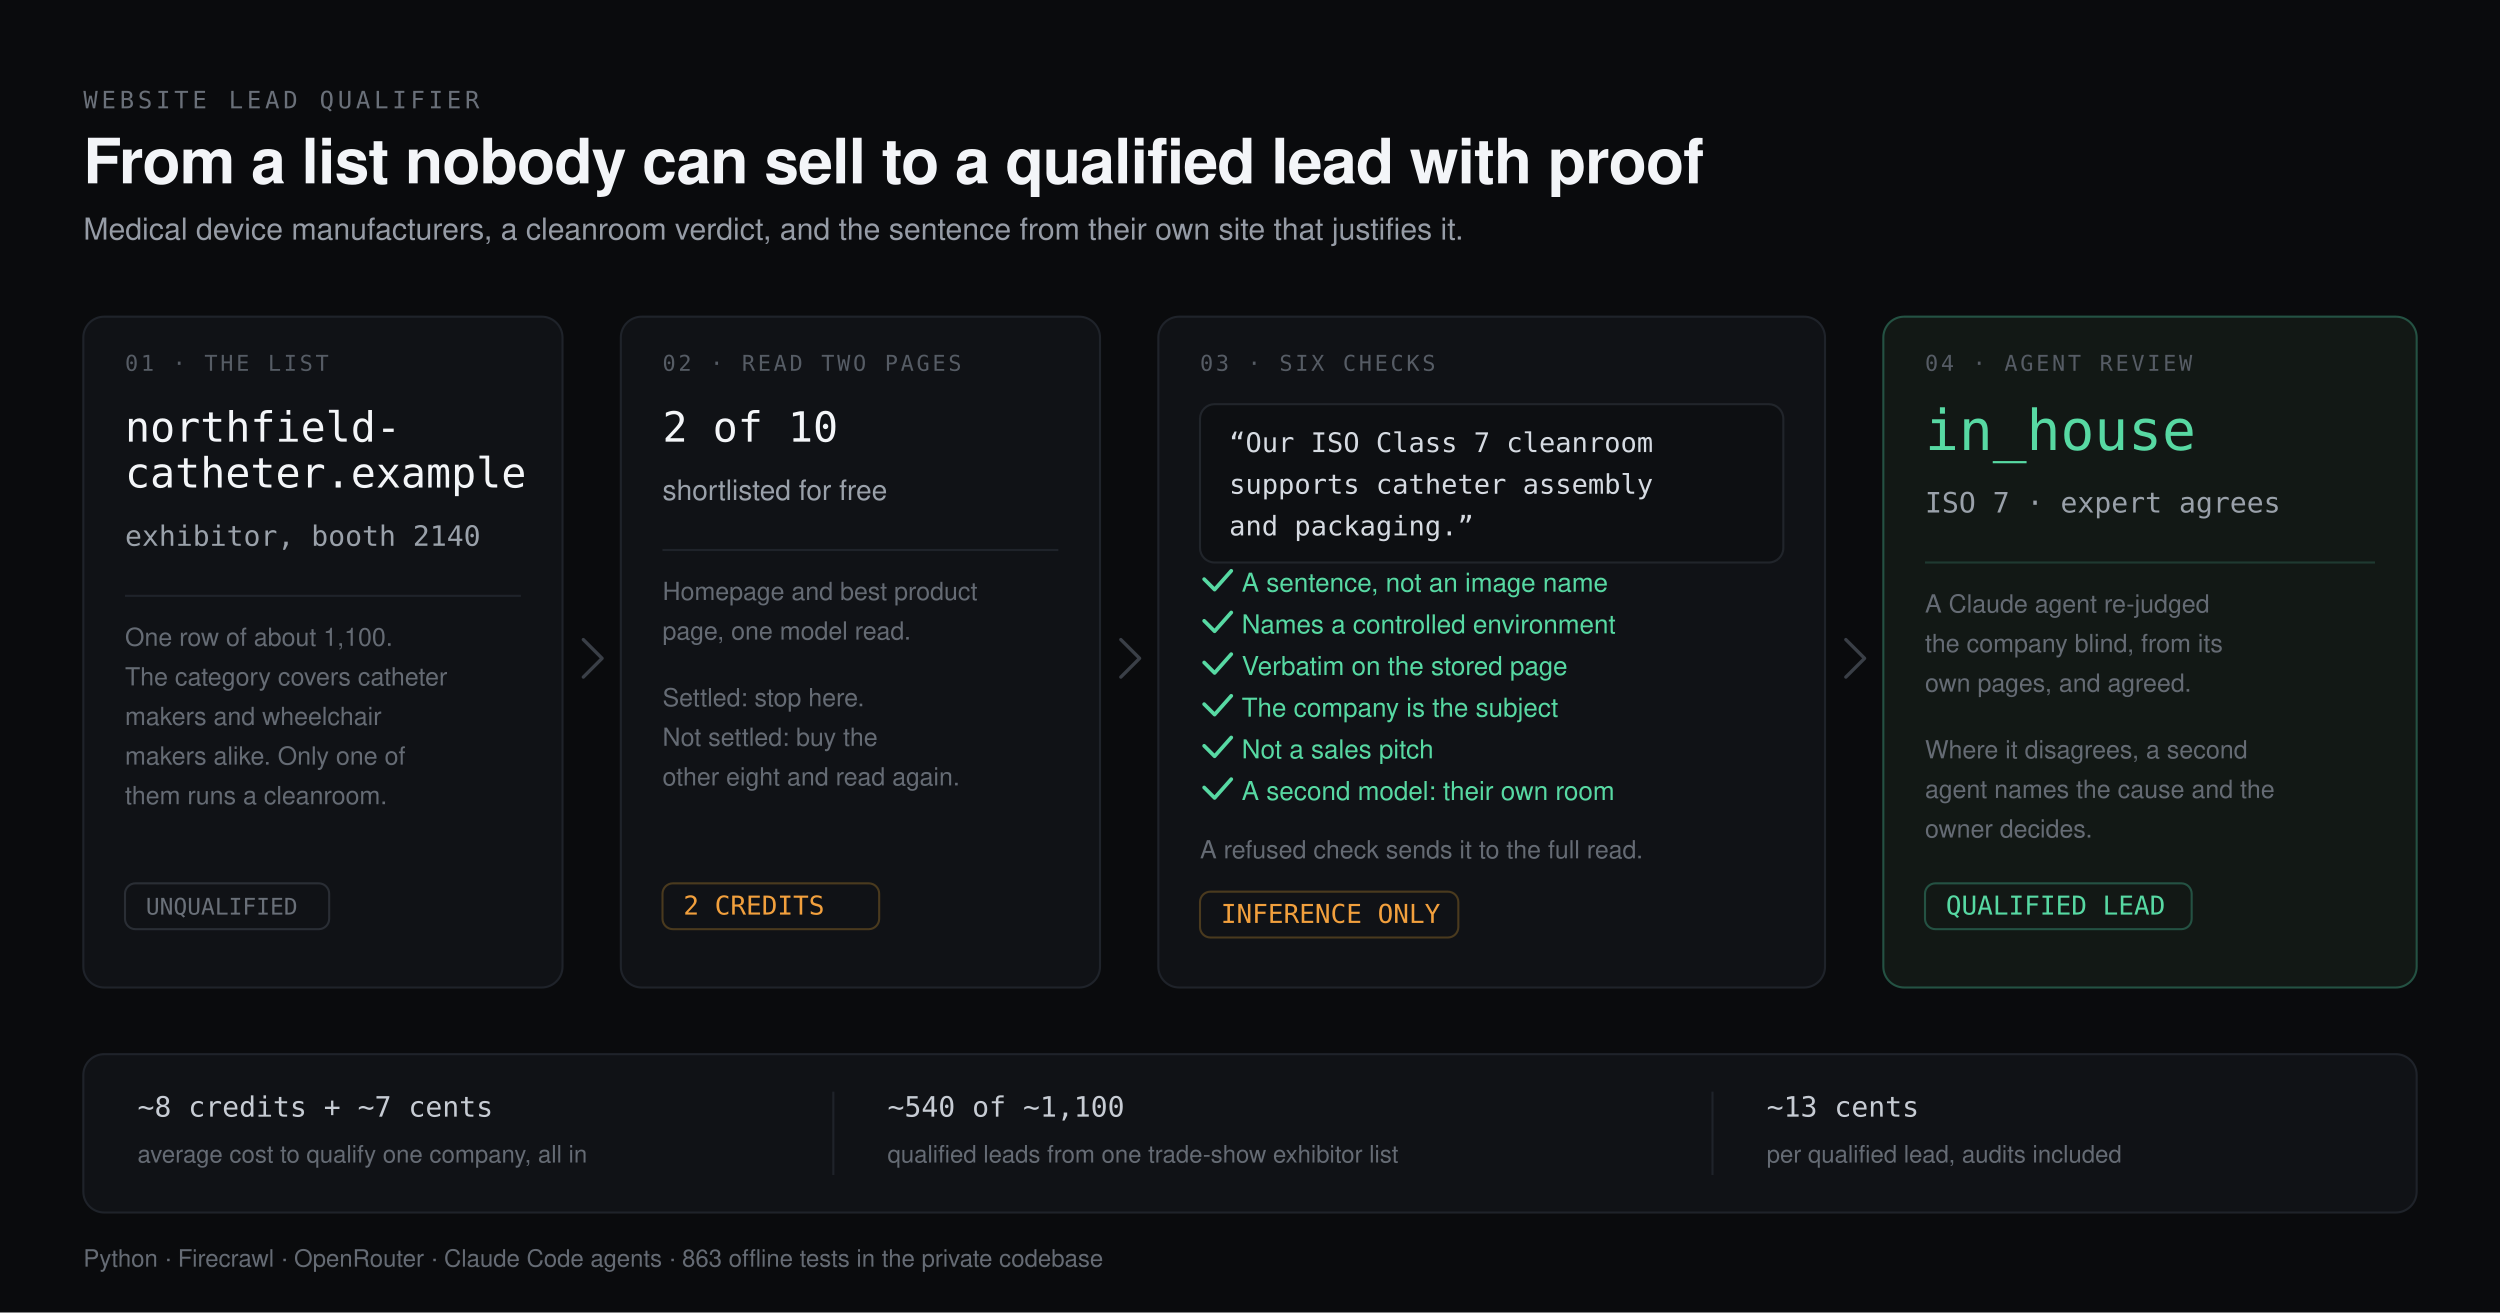
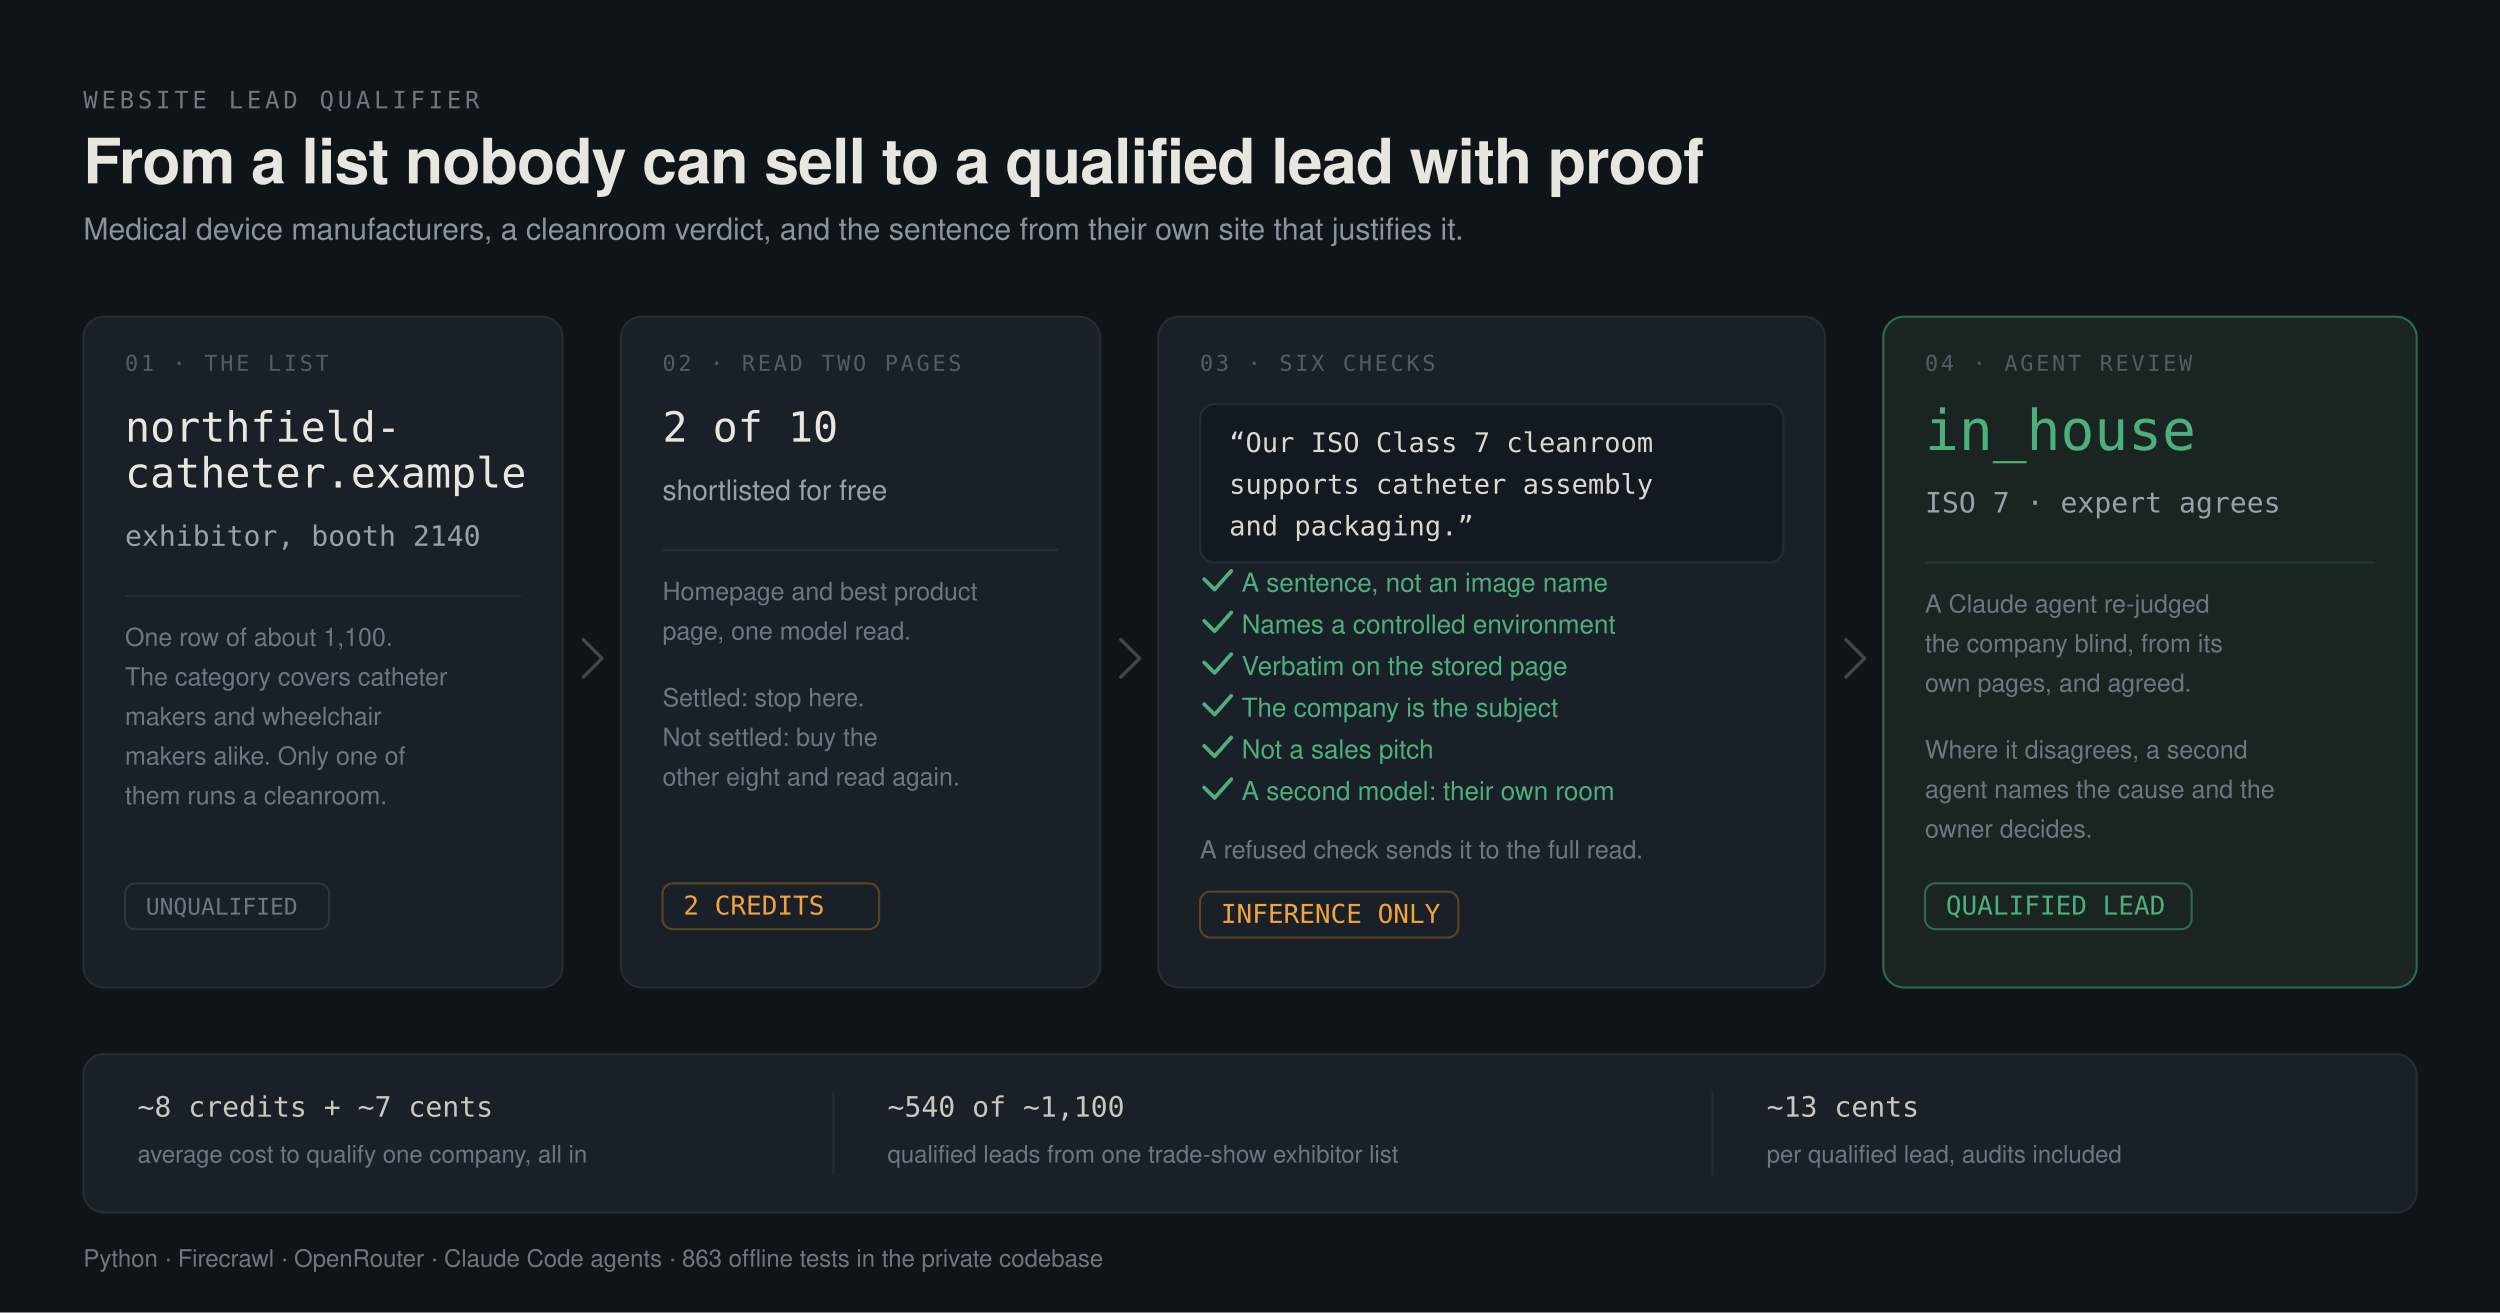
<svg xmlns="http://www.w3.org/2000/svg" viewBox="0 0 1200 630" width="1200" height="630" role="img" aria-label="One company end to end: an unqualified list row becomes a qualified lead with a verified quote, for about eight crawl credits and seven cents all in.">
  <style>
-     .s  { font-family: ui-sans-serif, system-ui, -apple-system, "Segoe UI", Helvetica, Arial, sans-serif; }
-     .m  { font-family: ui-monospace, SFMono-Regular, "SF Mono", Menlo, Consolas, monospace; }
-     .eb { font-size: 11.5px; fill: #6A7079; letter-spacing: 1.8px; }
-     .t1 { font-size: 30px; font-weight: 600; fill: #F3F5F8; letter-spacing: -0.4px; }
-     .t2 { font-size: 14.5px; fill: #969CA6; }
-     .st { font-size: 10.5px; fill: #565C65; letter-spacing: 1.3px; }
-     .bg { font-size: 20px; fill: #F3F5F8; font-weight: 500; }
-     .bd { font-size: 13.5px; fill: #9AA1AA; }
-     .mu { font-size: 12px; fill: #656B74; }
-     .qt { font-size: 13px; fill: #D6DBE2; }
-     .ok { font-size: 12.5px; fill: #57D9A3; }
-     .am { font-size: 12.5px; fill: #F2A03D; }
-     .fs { font-size: 13.5px; fill: #C7CCD4; }
-     .fl { font-size: 11.5px; fill: #656B74; }
+     .s  { font-family: "IBM Plex Sans", ui-sans-serif, system-ui, -apple-system, "Segoe UI", Helvetica, Arial, sans-serif; }
+     .m  { font-family: "IBM Plex Mono", ui-monospace, SFMono-Regular, "SF Mono", Menlo, Consolas, monospace; }
+     .eb { font-size: 11.5px; fill: #6E767F; letter-spacing: 1.8px; }
+     .t1 { font-size: 30px; font-weight: 600; fill: #E8E6E1; letter-spacing: -0.4px; }
+     .t2 { font-size: 14.5px; fill: #8B949E; }
+     .st { font-size: 10.5px; fill: #545B63; letter-spacing: 1.3px; }
+     .bg { font-size: 20px; fill: #E8E6E1; font-weight: 500; }
+     .bd { font-size: 13.5px; fill: #9AA0A8; }
+     .mu { font-size: 12px; fill: #6E767F; }
+     .qt { font-size: 13px; fill: #DAD8D3; }
+     .ok { font-size: 12.5px; fill: #4CAF7D; }
+     .am { font-size: 12.5px; fill: #F2A33A; }
+     .fs { font-size: 13.5px; fill: #C9C7C2; }
+     .fl { font-size: 11.5px; fill: #6E767F; }
  </style>
-   <rect width="1200" height="630" fill="#0A0B0D" />
+   <rect width="1200" height="630" fill="#0F1419" />
  <text class="m eb" x="40" y="52">WEBSITE LEAD QUALIFIER</text>
  <text class="s t1" x="40" y="88">From a list nobody can sell to a qualified lead with proof</text>
  <text class="s t2" x="40" y="115">Medical device manufacturers, a cleanroom verdict, and the sentence from their own site that justifies it.</text>
-   <rect x="40" y="152" width="230" height="322" rx="10" fill="#101216" stroke="#1F232A" />
+   <rect x="40" y="152" width="230" height="322" rx="10" fill="#1A2027" stroke="#262C33" />
  <text class="m st" x="60" y="178">01 · THE LIST</text>
  <text class="m bg" x="60" y="212" font-size="16">northfield-</text>
  <text class="m bg" x="60" y="234" font-size="16">catheter.example</text>
  <text class="m bd" x="60" y="262">exhibitor, booth 2140</text>
-   <line x1="60" y1="286" x2="250" y2="286" stroke="#1F232A" />
+   <line x1="60" y1="286" x2="250" y2="286" stroke="#262C33" />
  <text class="s mu" x="60" y="310">One row of about 1,100.</text>
  <text class="s mu" x="60" y="329">The category covers catheter</text>
  <text class="s mu" x="60" y="348">makers and wheelchair</text>
  <text class="s mu" x="60" y="367">makers alike. Only one of</text>
  <text class="s mu" x="60" y="386">them runs a cleanroom.</text>
-   <rect x="60" y="424" width="98" height="22" rx="5" fill="none" stroke="#2A2E35" />
-   <text class="m" x="70" y="439" font-size="11" fill="#6A7079">UNQUALIFIED</text>
-   <path d="M280 307l9 9-9 9" fill="none" stroke="#3A3F47" stroke-width="1.6" stroke-linecap="round" stroke-linejoin="round" />
-   <rect x="298" y="152" width="230" height="322" rx="10" fill="#101216" stroke="#1F232A" />
+   <rect x="60" y="424" width="98" height="22" rx="5" fill="none" stroke="#2E353D" />
+   <text class="m" x="70" y="439" font-size="11" fill="#6E767F">UNQUALIFIED</text>
+   <path d="M280 307l9 9-9 9" fill="none" stroke="#434649" stroke-width="1.6" stroke-linecap="round" stroke-linejoin="round" />
+   <rect x="298" y="152" width="230" height="322" rx="10" fill="#1A2027" stroke="#262C33" />
  <text class="m st" x="318" y="178">02 · READ TWO PAGES</text>
  <text class="m bg" x="318" y="212">2 of 10</text>
  <text class="s bd" x="318" y="240">shortlisted for free</text>
-   <line x1="318" y1="264" x2="508" y2="264" stroke="#1F232A" />
+   <line x1="318" y1="264" x2="508" y2="264" stroke="#262C33" />
  <text class="s mu" x="318" y="288">Homepage and best product</text>
  <text class="s mu" x="318" y="307">page, one model read.</text>
  <text class="s mu" x="318" y="339">Settled: stop here.</text>
  <text class="s mu" x="318" y="358">Not settled: buy the</text>
  <text class="s mu" x="318" y="377">other eight and read again.</text>
-   <rect x="318" y="424" width="104" height="22" rx="5" fill="none" stroke="#4A3A1E" />
+   <rect x="318" y="424" width="104" height="22" rx="5" fill="none" stroke="#5A4424" />
  <text class="m am" x="328" y="439" font-size="11">2 CREDITS</text>
-   <path d="M538 307l9 9-9 9" fill="none" stroke="#3A3F47" stroke-width="1.6" stroke-linecap="round" stroke-linejoin="round" />
-   <rect x="556" y="152" width="320" height="322" rx="10" fill="#101216" stroke="#1F232A" />
+   <path d="M538 307l9 9-9 9" fill="none" stroke="#434649" stroke-width="1.6" stroke-linecap="round" stroke-linejoin="round" />
+   <rect x="556" y="152" width="320" height="322" rx="10" fill="#1A2027" stroke="#262C33" />
  <text class="m st" x="576" y="178">03 · SIX CHECKS</text>
-   <rect x="576" y="194" width="280" height="76" rx="7" fill="#0D0F12" stroke="#21252B" />
+   <rect x="576" y="194" width="280" height="76" rx="7" fill="#131920" stroke="#262C33" />
  <text class="m qt" x="590" y="217">“Our ISO Class 7 cleanroom</text>
  <text class="m qt" x="590" y="237">supports catheter assembly</text>
  <text class="m qt" x="590" y="257">and packaging.”</text>
-   <path d="M578 278l5 5 8-9" fill="none" stroke="#57D9A3" stroke-width="1.8" stroke-linecap="round" stroke-linejoin="round" />
+   <path d="M578 278l5 5 8-9" fill="none" stroke="#4CAF7D" stroke-width="1.8" stroke-linecap="round" stroke-linejoin="round" />
  <text class="s ok" x="596" y="284">A sentence, not an image name</text>
-   <path d="M578 298l5 5 8-9" fill="none" stroke="#57D9A3" stroke-width="1.8" stroke-linecap="round" stroke-linejoin="round" />
+   <path d="M578 298l5 5 8-9" fill="none" stroke="#4CAF7D" stroke-width="1.8" stroke-linecap="round" stroke-linejoin="round" />
  <text class="s ok" x="596" y="304">Names a controlled environment</text>
-   <path d="M578 318l5 5 8-9" fill="none" stroke="#57D9A3" stroke-width="1.8" stroke-linecap="round" stroke-linejoin="round" />
+   <path d="M578 318l5 5 8-9" fill="none" stroke="#4CAF7D" stroke-width="1.8" stroke-linecap="round" stroke-linejoin="round" />
  <text class="s ok" x="596" y="324">Verbatim on the stored page</text>
-   <path d="M578 338l5 5 8-9" fill="none" stroke="#57D9A3" stroke-width="1.8" stroke-linecap="round" stroke-linejoin="round" />
+   <path d="M578 338l5 5 8-9" fill="none" stroke="#4CAF7D" stroke-width="1.8" stroke-linecap="round" stroke-linejoin="round" />
  <text class="s ok" x="596" y="344">The company is the subject</text>
-   <path d="M578 358l5 5 8-9" fill="none" stroke="#57D9A3" stroke-width="1.8" stroke-linecap="round" stroke-linejoin="round" />
+   <path d="M578 358l5 5 8-9" fill="none" stroke="#4CAF7D" stroke-width="1.8" stroke-linecap="round" stroke-linejoin="round" />
  <text class="s ok" x="596" y="364">Not a sales pitch</text>
-   <path d="M578 378l5 5 8-9" fill="none" stroke="#57D9A3" stroke-width="1.8" stroke-linecap="round" stroke-linejoin="round" />
+   <path d="M578 378l5 5 8-9" fill="none" stroke="#4CAF7D" stroke-width="1.8" stroke-linecap="round" stroke-linejoin="round" />
  <text class="s ok" x="596" y="384">A second model: their own room</text>
  <text class="s mu" x="576" y="412">A refused check sends it to the full read.</text>
-   <rect x="576" y="428" width="124" height="22" rx="5" fill="none" stroke="#4A3A1E" />
+   <rect x="576" y="428" width="124" height="22" rx="5" fill="none" stroke="#5A4424" />
  <text class="m am" x="586" y="443" font-size="11">INFERENCE ONLY</text>
-   <path d="M886 307l9 9-9 9" fill="none" stroke="#3A3F47" stroke-width="1.6" stroke-linecap="round" stroke-linejoin="round" />
-   <rect x="904" y="152" width="256" height="322" rx="10" fill="#121815" stroke="#245243" />
+   <path d="M886 307l9 9-9 9" fill="none" stroke="#434649" stroke-width="1.6" stroke-linecap="round" stroke-linejoin="round" />
+   <rect x="904" y="152" width="256" height="322" rx="10" fill="#1A2420" stroke="#31694F" />
  <text class="m st" x="924" y="178">04 · AGENT REVIEW</text>
-   <text class="m" x="924" y="216" font-size="27" font-weight="500" fill="#57D9A3">in_house</text>
+   <text class="m" x="924" y="216" font-size="27" font-weight="500" fill="#4CAF7D">in_house</text>
  <text class="m bd" x="924" y="246">ISO 7 · expert agrees</text>
-   <line x1="924" y1="270" x2="1140" y2="270" stroke="#1F3A31" />
+   <line x1="924" y1="270" x2="1140" y2="270" stroke="#22392F" />
  <text class="s mu" x="924" y="294">A Claude agent re-judged</text>
  <text class="s mu" x="924" y="313">the company blind, from its</text>
  <text class="s mu" x="924" y="332">own pages, and agreed.</text>
  <text class="s mu" x="924" y="364">Where it disagrees, a second</text>
  <text class="s mu" x="924" y="383">agent names the cause and the</text>
  <text class="s mu" x="924" y="402">owner decides.</text>
-   <rect x="924" y="424" width="128" height="22" rx="5" fill="none" stroke="#245243" />
+   <rect x="924" y="424" width="128" height="22" rx="5" fill="none" stroke="#31694F" />
  <text class="m ok" x="934" y="439" font-size="11">QUALIFIED LEAD</text>
-   <rect x="40" y="506" width="1120" height="76" rx="10" fill="#101216" stroke="#1F232A" />
+   <rect x="40" y="506" width="1120" height="76" rx="10" fill="#1A2027" stroke="#262C33" />
  <text class="m fs" x="66" y="536">~8 credits + ~7 cents</text>
  <text class="s fl" x="66" y="558">average cost to qualify one company, all in</text>
-   <line x1="400" y1="524" x2="400" y2="564" stroke="#1F232A" />
+   <line x1="400" y1="524" x2="400" y2="564" stroke="#262C33" />
  <text class="m fs" x="426" y="536">~540 of ~1,100</text>
  <text class="s fl" x="426" y="558">qualified leads from one trade-show exhibitor list</text>
-   <line x1="822" y1="524" x2="822" y2="564" stroke="#1F232A" />
+   <line x1="822" y1="524" x2="822" y2="564" stroke="#262C33" />
  <text class="m fs" x="848" y="536">~13 cents</text>
  <text class="s fl" x="848" y="558">per qualified lead, audits included</text>
  <text class="s fl" x="40" y="608">Python · Firecrawl · OpenRouter · Claude Code agents · 863 offline tests in the private codebase</text>
</svg>
